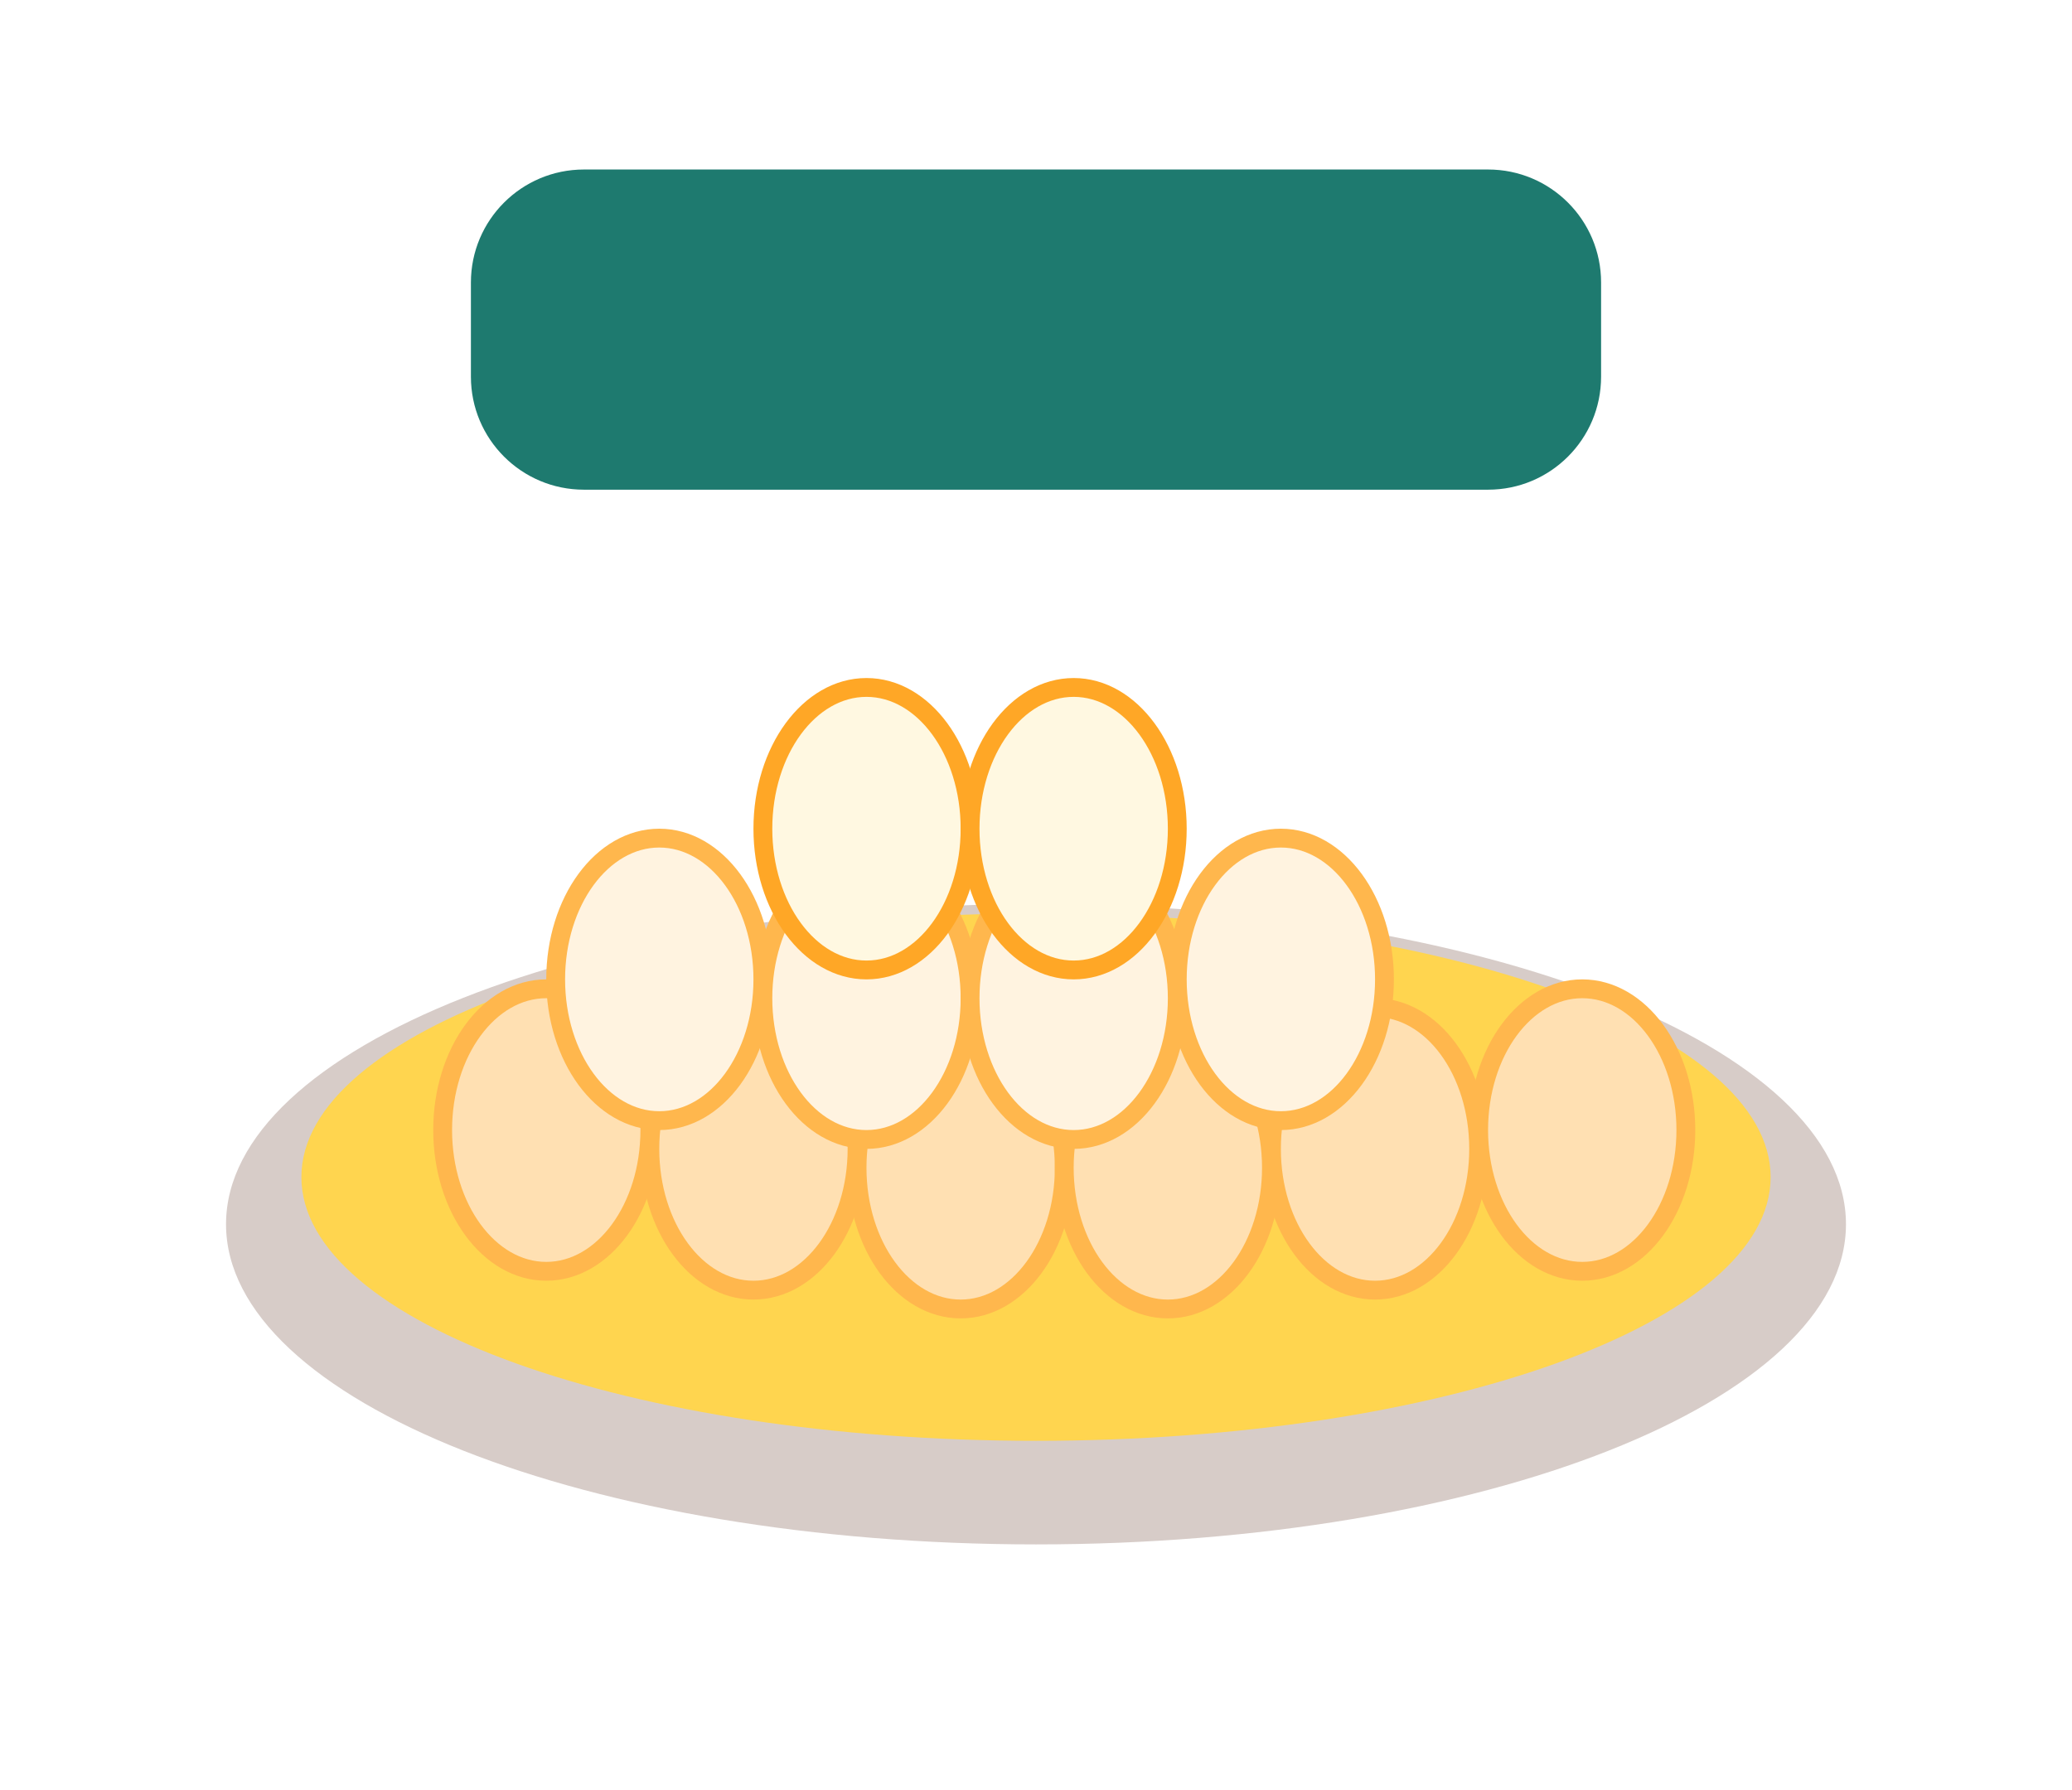
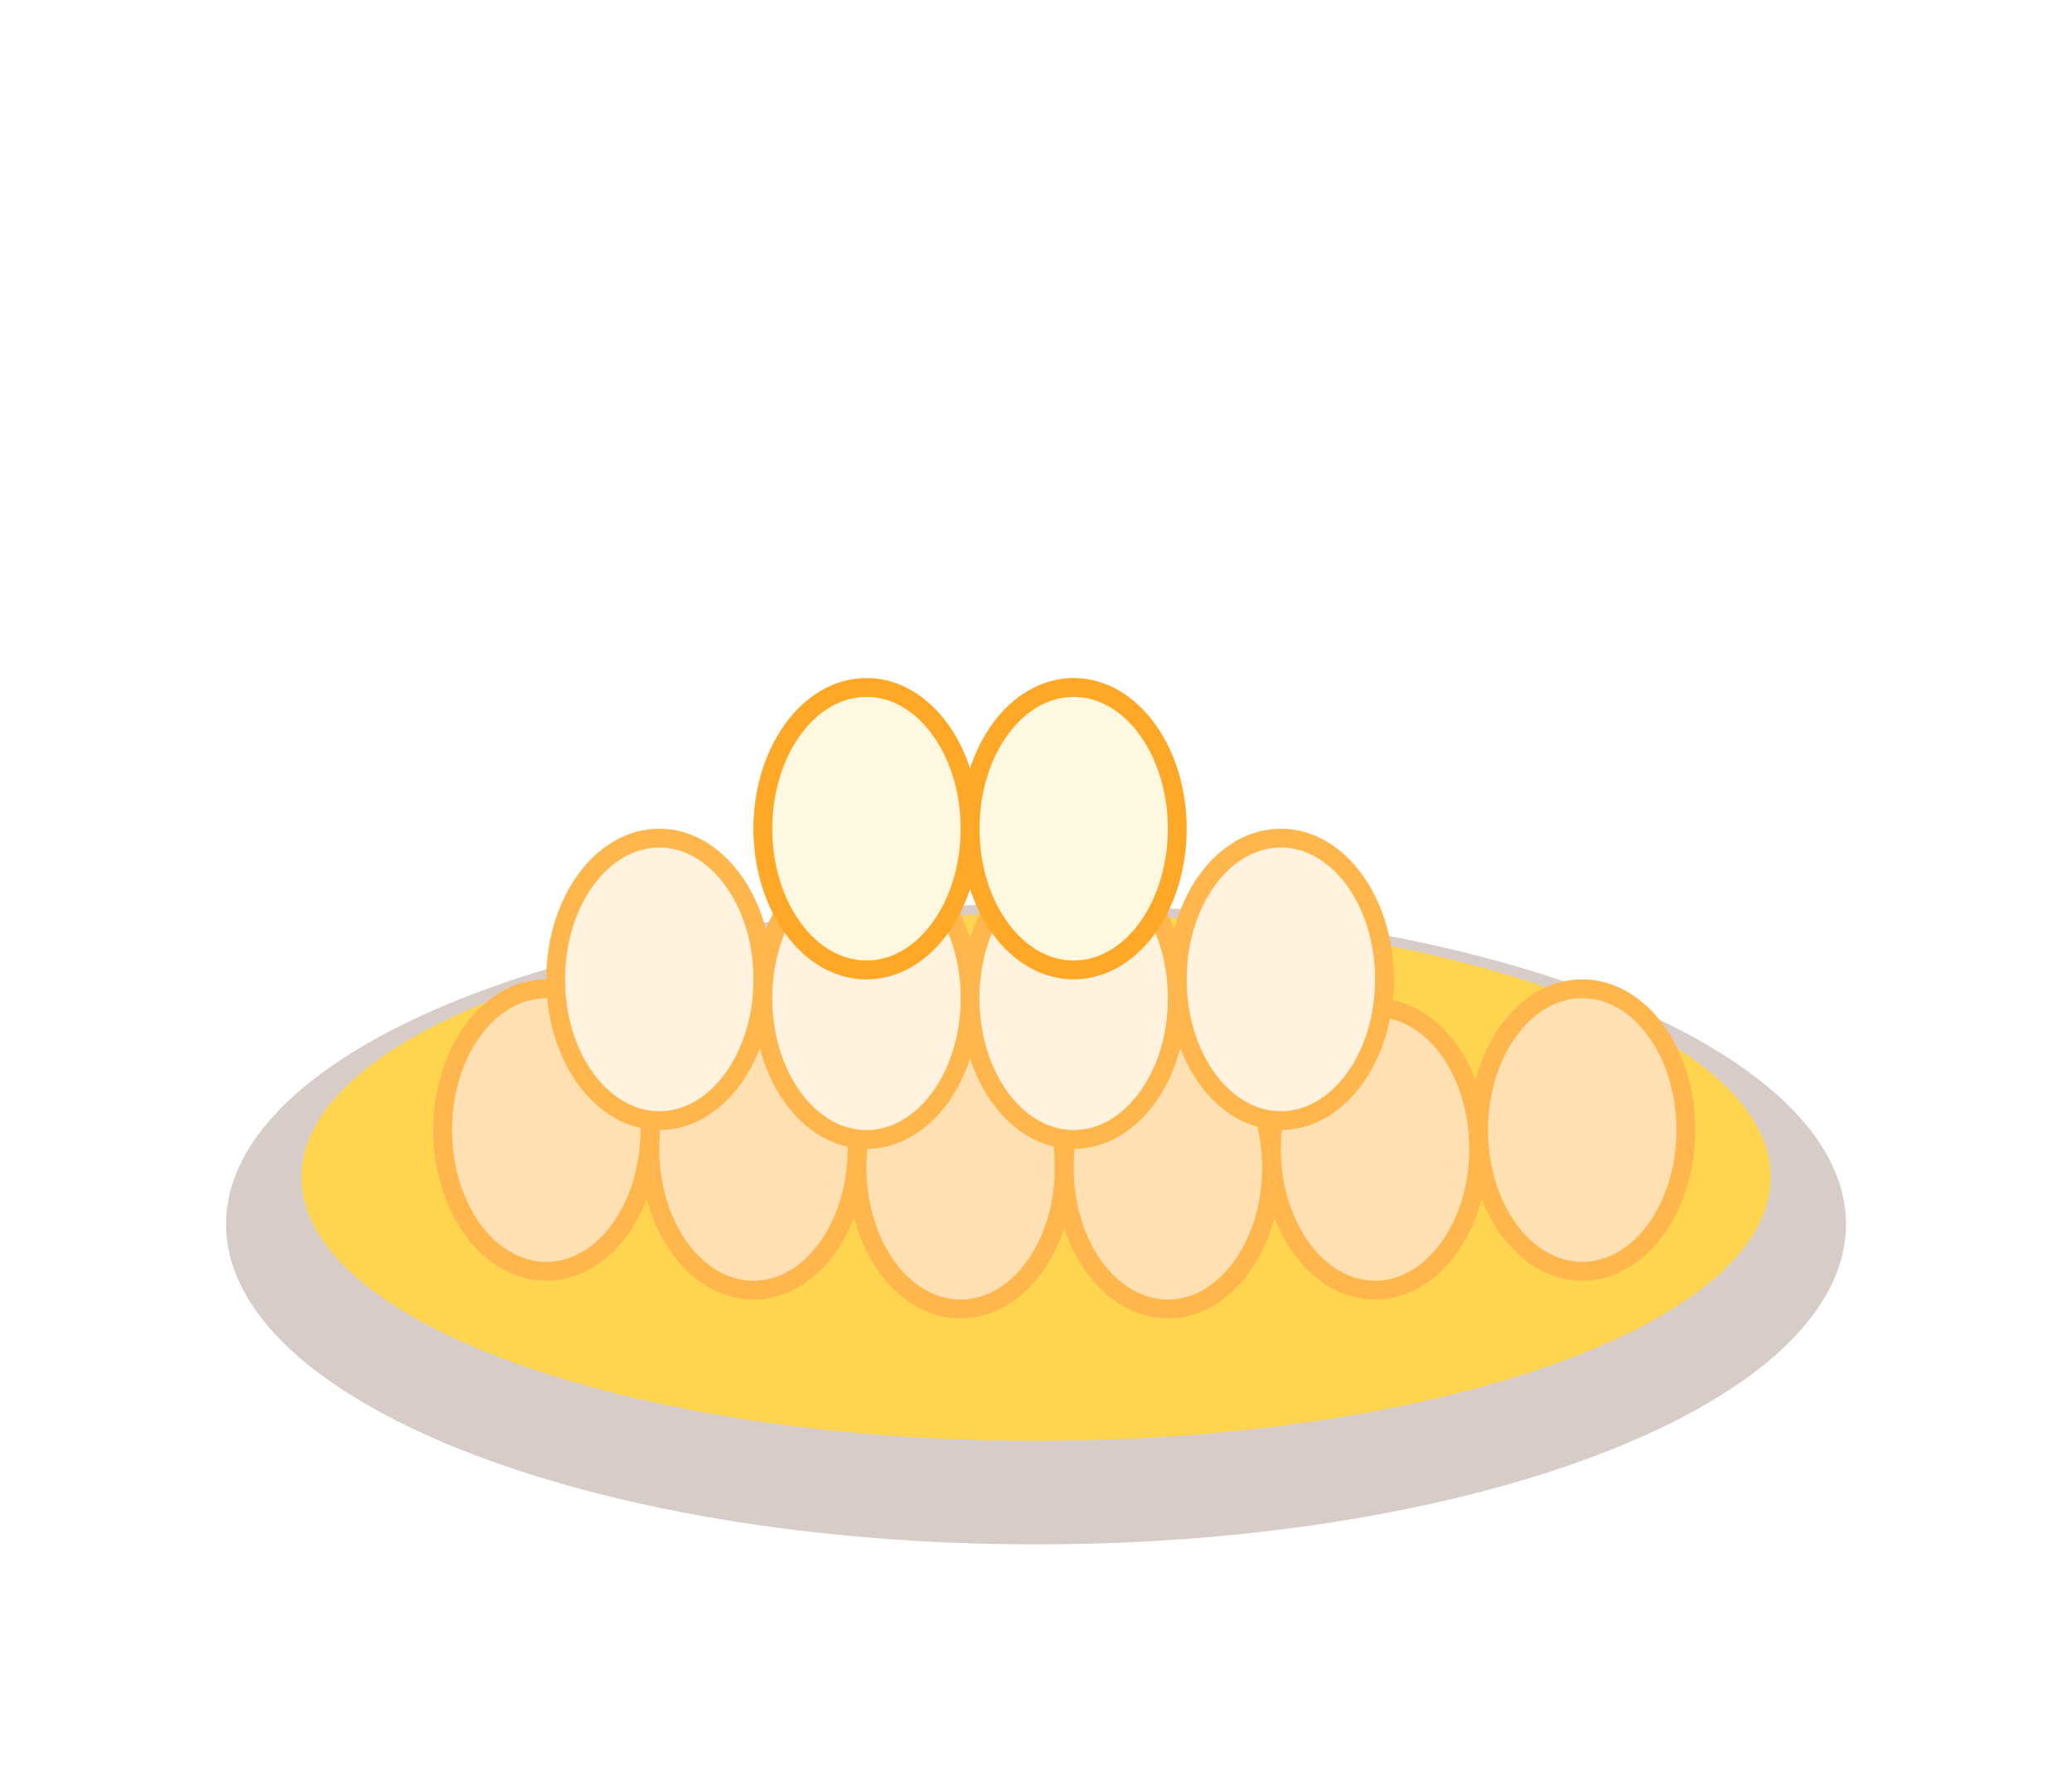
<svg xmlns="http://www.w3.org/2000/svg" viewBox="0 0 220 190" width="100%" height="100%">
  <ellipse cx="110" cy="130" rx="86" ry="34" fill="#D7CCC8" />
  <ellipse cx="110" cy="125" rx="78" ry="28" fill="#FFD54F" />
  <ellipse cx="58" cy="120" rx="11" ry="15" fill="#FFE0B2" stroke="#FFB74D" stroke-width="2" />
  <ellipse cx="80" cy="122" rx="11" ry="15" fill="#FFE0B2" stroke="#FFB74D" stroke-width="2" />
  <ellipse cx="102" cy="124" rx="11" ry="15" fill="#FFE0B2" stroke="#FFB74D" stroke-width="2" />
  <ellipse cx="124" cy="124" rx="11" ry="15" fill="#FFE0B2" stroke="#FFB74D" stroke-width="2" />
  <ellipse cx="146" cy="122" rx="11" ry="15" fill="#FFE0B2" stroke="#FFB74D" stroke-width="2" />
  <ellipse cx="168" cy="120" rx="11" ry="15" fill="#FFE0B2" stroke="#FFB74D" stroke-width="2" />
  <ellipse cx="70" cy="104" rx="11" ry="15" fill="#FFF3E0" stroke="#FFB74D" stroke-width="2" />
  <ellipse cx="92" cy="106" rx="11" ry="15" fill="#FFF3E0" stroke="#FFB74D" stroke-width="2" />
  <ellipse cx="114" cy="106" rx="11" ry="15" fill="#FFF3E0" stroke="#FFB74D" stroke-width="2" />
  <ellipse cx="136" cy="104" rx="11" ry="15" fill="#FFF3E0" stroke="#FFB74D" stroke-width="2" />
  <ellipse cx="92" cy="88" rx="11" ry="15" fill="#FFF8E1" stroke="#FFA726" stroke-width="2" />
  <ellipse cx="114" cy="88" rx="11" ry="15" fill="#FFF8E1" stroke="#FFA726" stroke-width="2" />
-   <rect x="50" y="18" width="120" height="34" rx="12" fill="#1E7A6F" />
</svg>
